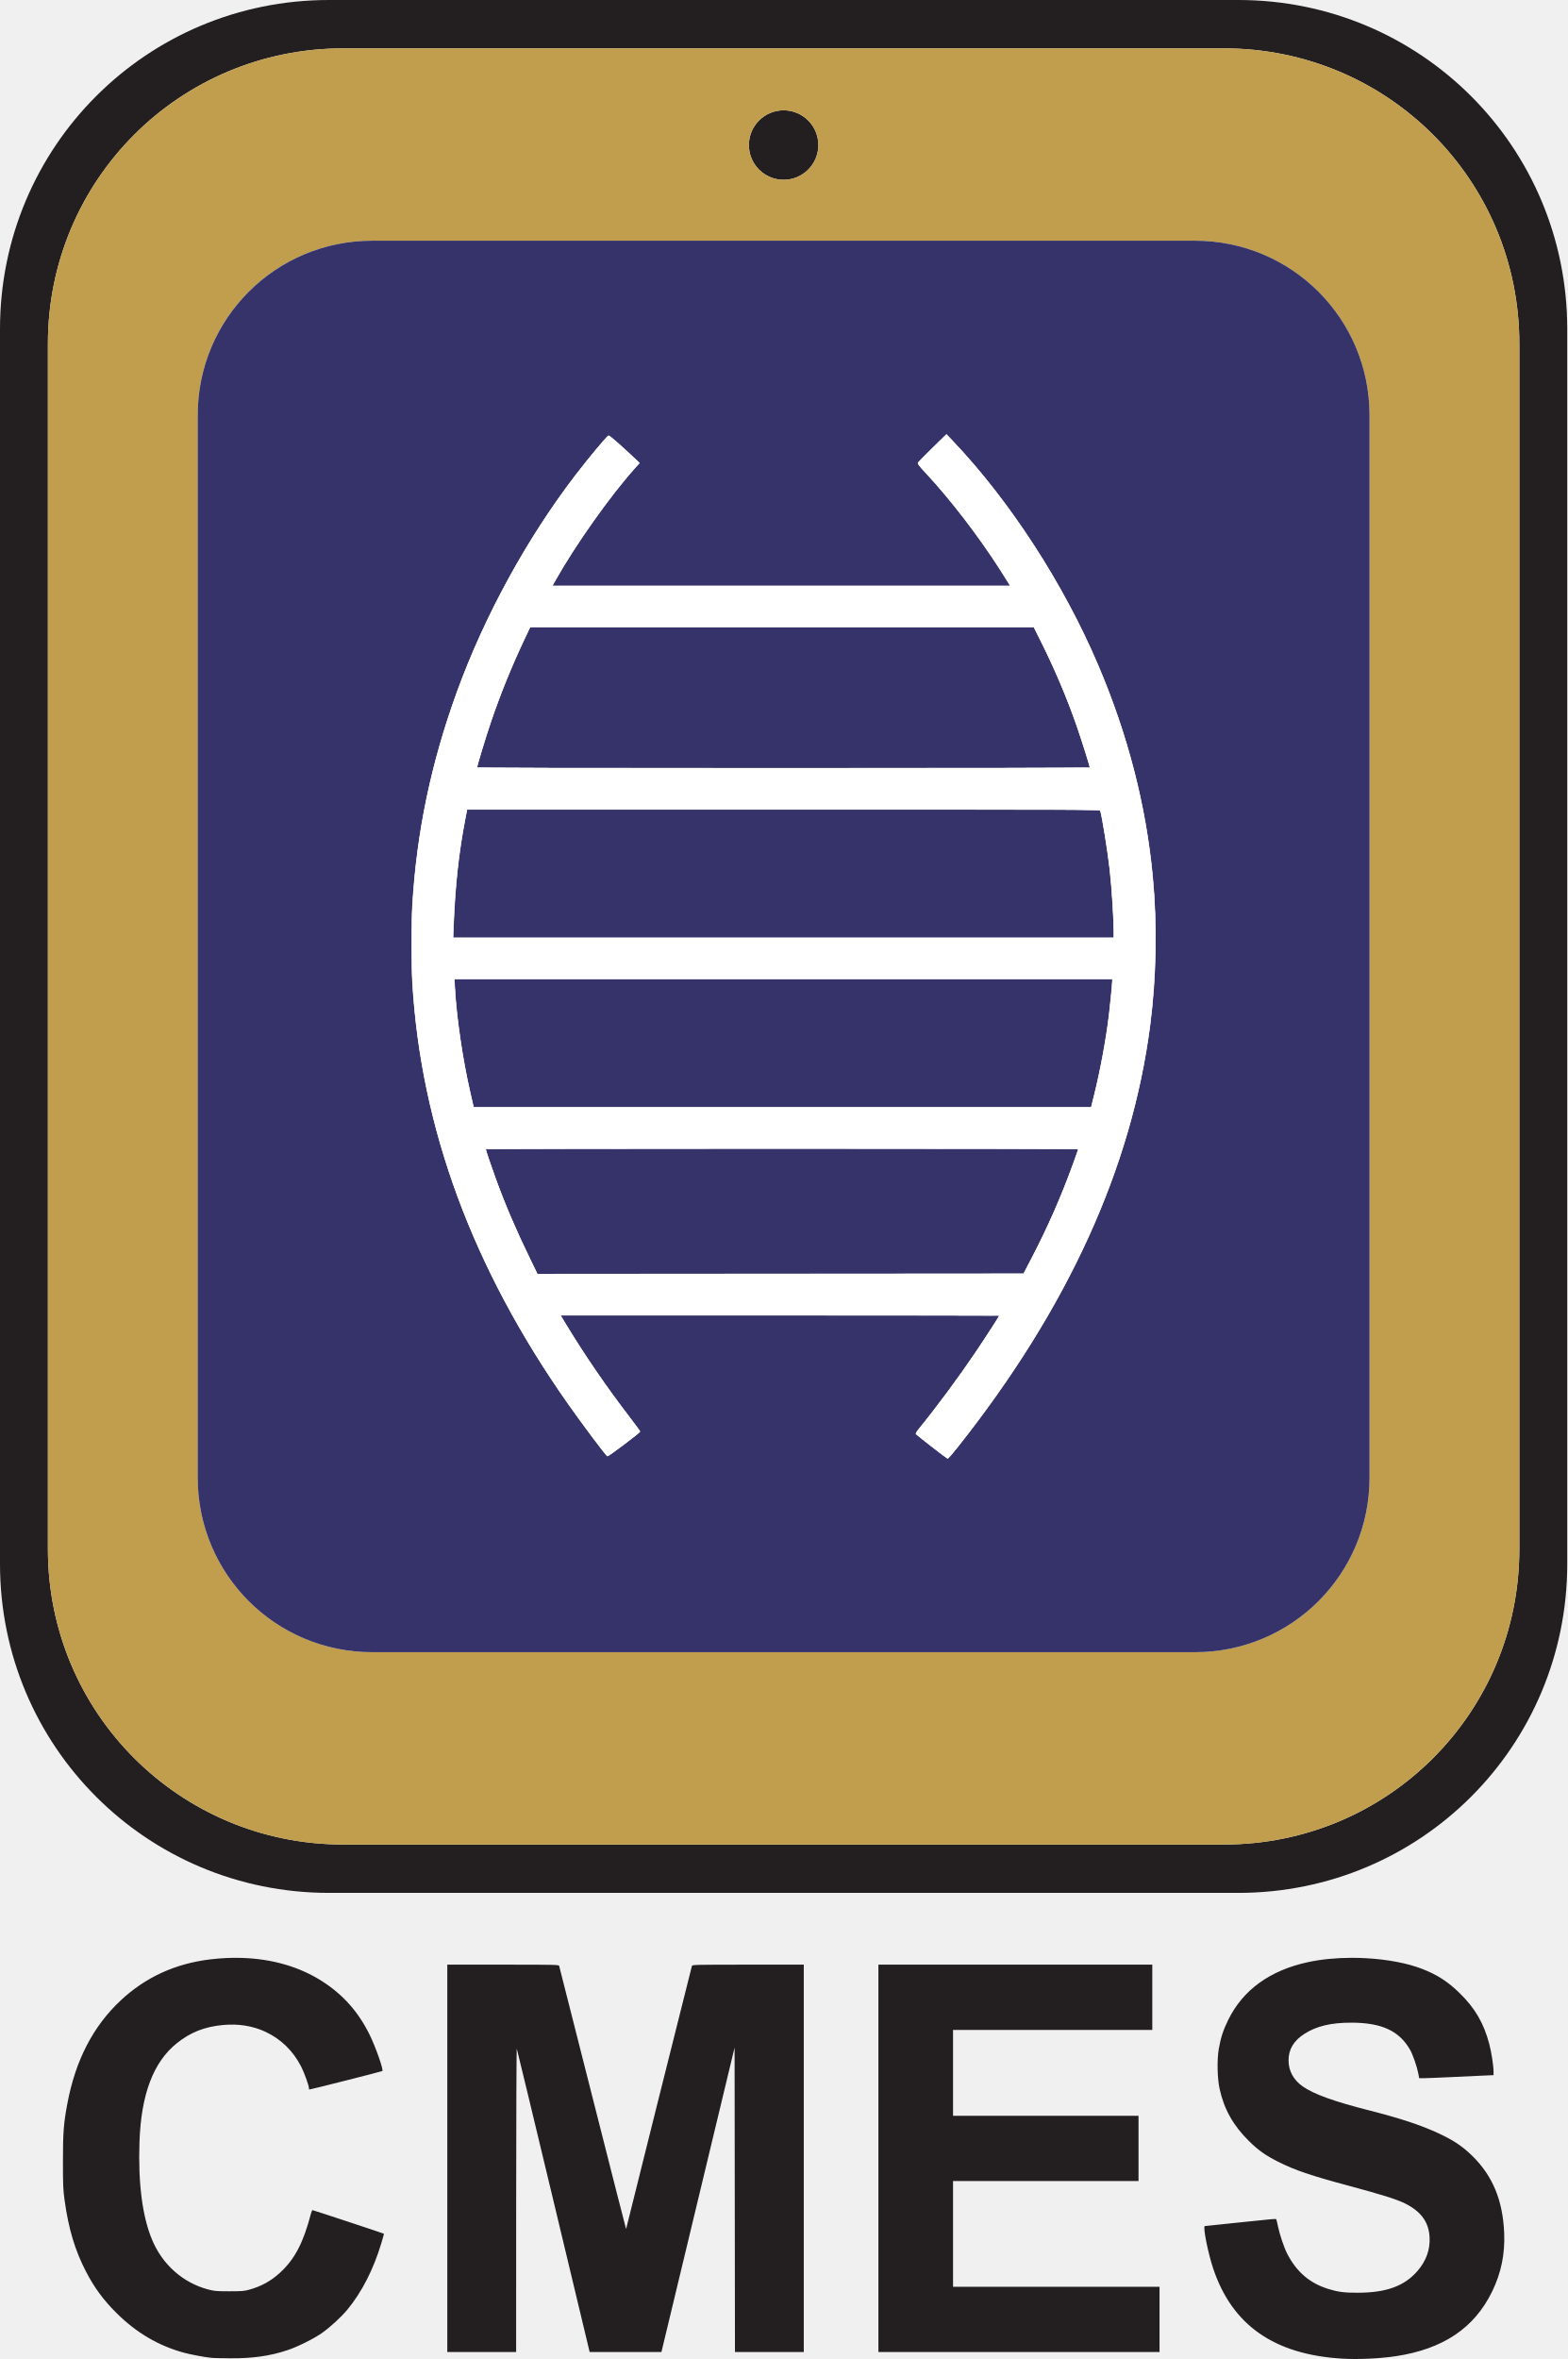
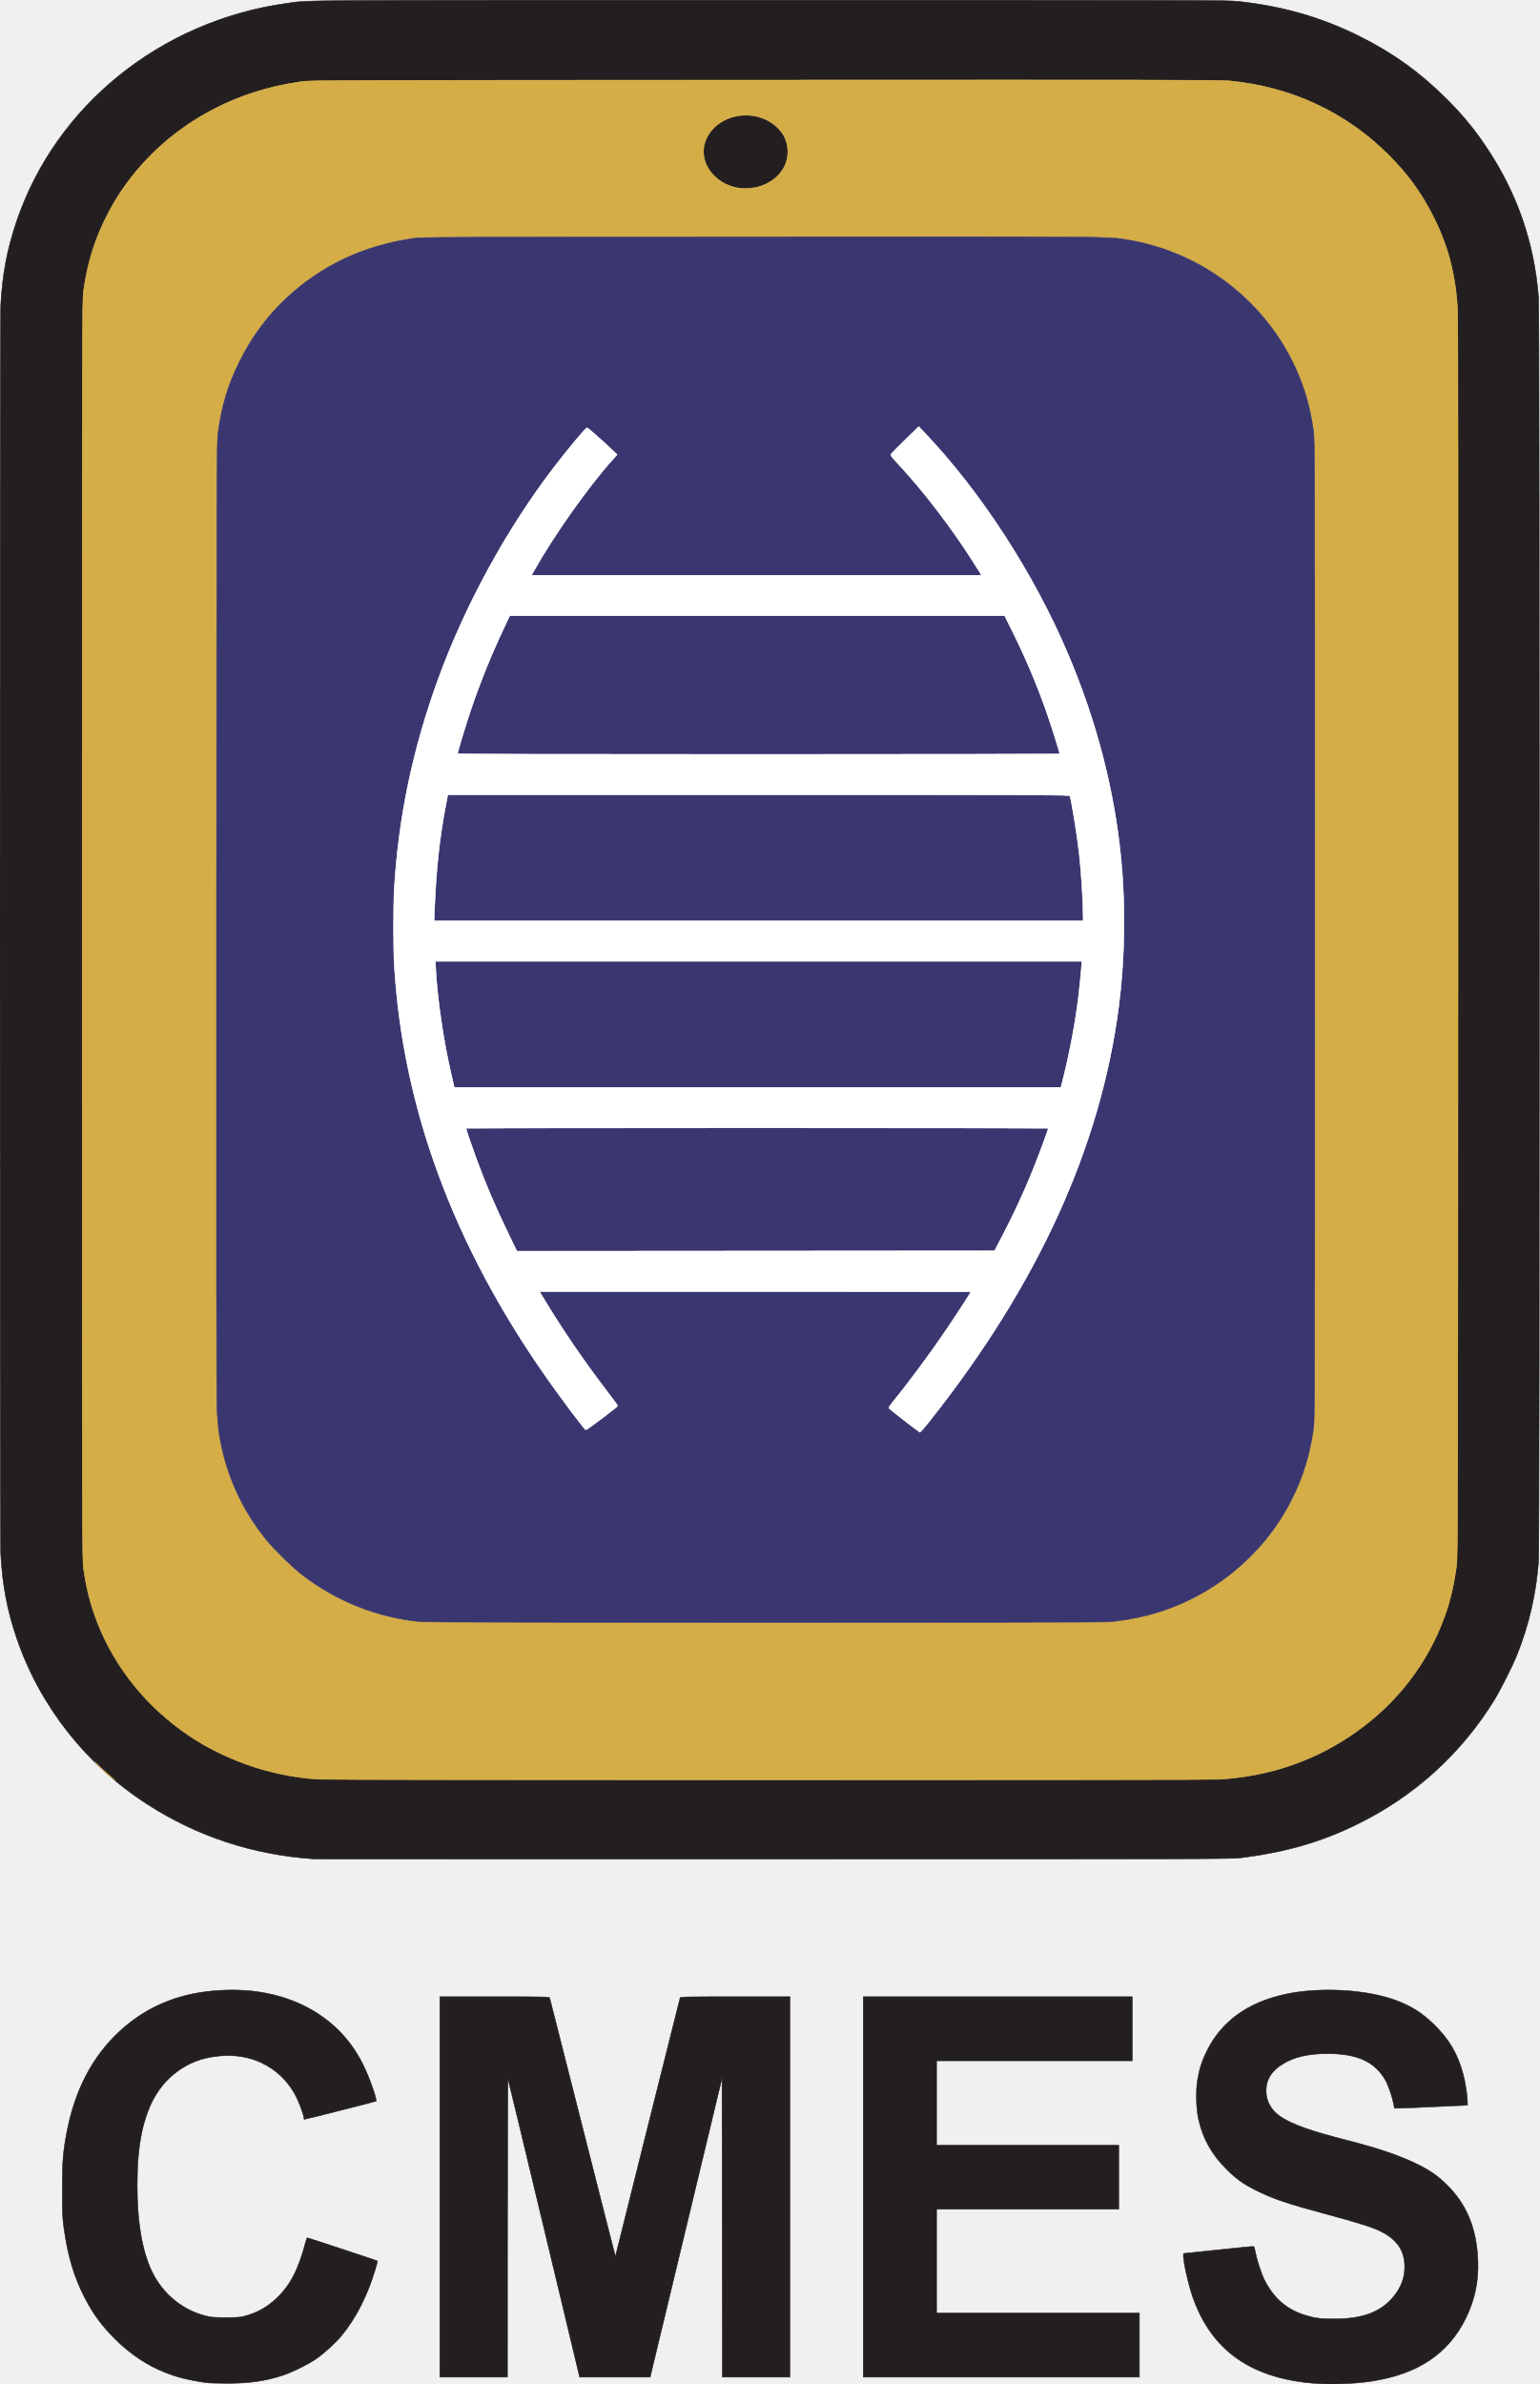
- <svg xmlns="http://www.w3.org/2000/svg" viewBox="0 0 816.587 1228.916" version="1.1" id="svg4" xml:space="preserve" width="816.587" height="1228.916">
-   <defs id="defs4" />
-   <g id="g43">
-     <path id="path40" style="fill:#231f20;fill-opacity:1;stroke-width:0.506" d="M 171.4,-4.3718262e-5 C 76.444,-4.3718262e-5 -2.91428e-6,76.445 -2.91428e-6,171.4 V 814.694 C -2.91428e-6,909.65 76.444,986.094 171.4,986.094 h 473.787 c 94.956,0 171.4,-76.444 171.4,-171.4 V 171.4 C 816.587,76.445 740.143,-4.3718262e-5 645.187,-4.3718262e-5 Z M 178.853,25.195 H 637.735 c 85.257,0 153.894,68.637 153.894,153.894 v 627.916 c 0,85.257 -68.637,153.894 -153.894,153.894 H 178.853 c -85.258,0 -153.894,-68.637 -153.894,-153.894 V 179.089 c 0,-85.257 68.637,-153.894 153.894,-153.894 z M 408.294,57.468 A 18.096,18.096 0 0 0 390.198,75.564 18.096,18.096 0 0 0 408.294,93.66 18.096,18.096 0 0 0 426.389,75.564 18.096,18.096 0 0 0 408.294,57.468 Z M 704.236,1019.923 c -8.02,0.017 -15.956,0.765 -22.943,2.295 -19.67,4.306 -33.614,14.409 -41.278,29.911 -2.66,5.381 -3.945,9.299 -4.967,15.154 -1.001,5.73 -0.807,15.352 0.422,20.956 2.32,10.578 7.103,19.07 15.292,27.144 4.898,4.829 8.616,7.468 15.161,10.758 8.861,4.454 16.875,7.175 37.152,12.617 17.066,4.58 24.743,6.996 29.008,9.131 8.333,4.17 12.35,9.68 12.775,17.524 0.352,6.484 -1.734,12.354 -6.253,17.6 -6.789,7.88 -16.234,11.348 -31.006,11.384 -7.103,0.016 -10.325,-0.384 -15.289,-1.905 -9.874,-3.026 -16.736,-8.887 -21.688,-18.53 -1.602,-3.119 -3.953,-10.143 -4.78,-14.279 -0.366,-1.829 -0.769,-3.45 -0.896,-3.602 -0.127,-0.152 -1.582,-0.12 -3.233,0.071 -1.651,0.191 -9.883,1.032 -18.292,1.87 -8.409,0.838 -15.477,1.582 -15.707,1.653 -1.039,0.322 1.688,14.005 4.411,22.134 9.901,29.552 31.829,44.83 67.357,46.929 8.136,0.481 19.375,-0.029 27.574,-1.251 24.743,-3.687 41.099,-14.627 50.385,-33.704 4.731,-9.719 6.759,-19.592 6.284,-30.598 -0.734,-16.999 -5.999,-29.687 -16.644,-40.115 -5.024,-4.921 -9.567,-7.975 -17.217,-11.572 -8.95,-4.209 -20.237,-7.969 -35.659,-11.878 -18.982,-4.812 -29.604,-8.617 -35.42,-12.69 -4.817,-3.372 -7.409,-8.112 -7.409,-13.547 0,-5.784 2.679,-10.265 8.287,-13.863 6.306,-4.045 13.893,-5.844 24.538,-5.816 15.741,0.041 24.839,4.256 30.507,14.135 1.405,2.449 3.629,8.85 4.269,12.289 l 0.464,2.495 h 2.483 c 1.366,0 7.409,-0.241 13.43,-0.532 6.022,-0.291 13.624,-0.644 16.894,-0.785 l 5.946,-0.257 v -1.78 c 0,-3.058 -1.093,-10.121 -2.243,-14.485 -2.857,-10.85 -7.406,-18.644 -15.475,-26.519 -6.122,-5.974 -11.634,-9.532 -19.467,-12.565 -7.85,-3.039 -18.121,-4.928 -28.759,-5.547 -2.66,-0.155 -5.342,-0.23 -8.015,-0.225 z m -578.414,0.042 c -5.312,-0.154 -10.792,0.104 -16.403,0.782 -18.121,2.19 -33.669,9.331 -46.541,21.375 -14.39,13.465 -23.575,31.247 -27.794,53.805 -1.94,10.374 -2.294,15.01 -2.288,30.122 0.003,12.501 0.098,14.715 0.855,20.142 2.101,15.076 5.436,26.176 11.19,37.256 4.373,8.42 9.094,14.81 15.986,21.636 10.299,10.201 21.68,16.893 34.915,20.531 3.726,1.024 11.319,2.428 14.811,2.739 0.831,0.074 4.993,0.162 9.251,0.196 11.732,0.094 20.903,-1.2 29.967,-4.23 5.332,-1.782 13.726,-5.955 17.943,-8.918 4.301,-3.023 10.149,-8.4 13.311,-12.238 7.536,-9.149 13.608,-21.043 17.669,-34.611 0.791,-2.643 1.403,-4.843 1.36,-4.891 -0.15,-0.165 -36.861,-12.296 -37.211,-12.296 -0.194,0 -0.536,0.707 -0.761,1.571 -4.041,15.499 -8.493,23.998 -16.311,31.139 -4.668,4.264 -9.79,7.065 -16.029,8.768 -2.58,0.704 -3.891,0.806 -10.318,0.799 -6.738,-0.01 -7.671,-0.089 -11.025,-0.974 -13.053,-3.442 -23.721,-12.894 -29.139,-25.816 -5.085,-12.127 -7.324,-29.443 -6.59,-50.969 0.846,-24.829 7.213,-41.659 19.48,-51.483 7.135,-5.714 14.484,-8.601 24.161,-9.492 7.912,-0.728 15.452,0.485 21.968,3.535 8.112,3.797 14.362,9.861 18.578,18.023 1.595,3.088 4.095,9.976 4.095,11.283 0,0.432 0.103,0.785 0.229,0.785 0.649,0 37.76,-9.398 38.034,-9.632 0.698,-0.596 -3.357,-12.204 -6.548,-18.745 -5.786,-11.859 -13.747,-20.89 -24.563,-27.869 -11.919,-7.69 -26.343,-11.863 -42.279,-12.325 z m 107.235,3.521 v 100.9 100.9 h 17.933 17.932 l 0.024,-79.371 c 0.013,-43.654 0.16,-79.038 0.326,-78.632 0.165,0.407 8.773,36.124 19.129,79.371 l 18.827,78.632 h 18.701 18.702 l 19.057,-79.308 19.058,-79.309 0.096,79.309 0.095,79.308 h 17.931 17.932 v -100.9 -100.9 h -29.044 c -27.334,0 -29.054,0.038 -29.237,0.647 -0.371,1.237 -34.211,136.471 -34.211,136.718 0,0.137 -0.075,0.176 -0.165,0.087 -0.09,-0.089 -7.914,-30.76 -17.385,-68.16 -9.471,-37.399 -17.308,-68.289 -17.416,-68.645 -0.184,-0.609 -1.904,-0.647 -29.238,-0.647 z m 224.624,0 v 100.9 100.9 h 73.24 73.239 v -17.001 -17.002 h -53.797 -53.797 v -27.535 -27.535 h 48.323 48.322 v -17.001 -17.002 h -48.322 -48.323 v -22.361 -22.361 h 51.91 51.909 v -17.001 -17.002 H 529.032 Z" />
-     <path id="path41" style="fill:#c19e4d;fill-opacity:1;stroke-width:0.679" d="m 178.852,25.195 c -85.257,0 -153.894,68.637 -153.894,153.894 v 627.916 c 0,85.257 68.637,153.894 153.894,153.894 h 458.883 c 85.257,0 153.894,-68.637 153.894,-153.894 V 179.089 c 0,-85.257 -68.637,-153.894 -153.894,-153.894 z M 408.294,57.468 A 18.096,18.096 0 0 1 426.389,75.564 18.096,18.096 0 0 1 408.294,93.66 18.096,18.096 0 0 1 390.198,75.564 18.096,18.096 0 0 1 408.294,57.468 Z M 193.985,125.391 h 428.616 c 50.403,0 90.98,40.577 90.98,90.98 v 553.353 c 0,50.403 -40.577,90.98 -90.98,90.98 H 193.985 c -50.403,0 -90.98,-40.577 -90.98,-90.98 V 216.371 c 0,-50.403 40.577,-90.98 90.98,-90.98 z" />
-     <path id="path42" style="fill:#36336a;fill-opacity:1;stroke-width:0.641" d="m 193.985,125.391 c -50.403,0 -90.98,40.577 -90.98,90.98 v 553.353 c 0,50.403 40.577,90.98 90.98,90.98 h 428.616 c 50.403,0 90.98,-40.577 90.98,-90.98 V 216.371 c 0,-50.403 -40.577,-90.98 -90.98,-90.98 z m 299.154,100.952 3.151,3.315 c 29.925,31.479 57.82,74.508 75.944,117.145 15.364,36.146 24.817,72.793 28.315,109.776 2.373,25.084 1.902,52.367 -1.338,77.431 -9.615,74.383 -42.876,147.345 -100.121,219.632 -2.697,3.405 -5.092,6.179 -5.324,6.165 -0.346,-0.021 -15.255,-11.574 -16.464,-12.758 -0.226,-0.222 0.419,-1.302 1.751,-2.931 8.803,-10.769 20.497,-26.556 29.014,-39.17 5.626,-8.333 12.646,-19.203 12.646,-19.582 0,-0.105 -51.468,-0.191 -114.373,-0.191 H 291.966 l 3.071,5.078 c 9.412,15.566 20.947,32.389 32.822,47.872 3.082,4.018 5.603,7.455 5.603,7.639 0,0.53 -16.583,13.021 -16.973,12.786 -0.956,-0.579 -12.963,-16.59 -20.656,-27.544 -49.53,-70.531 -76.414,-143.347 -80.914,-219.158 -0.496,-8.345 -0.497,-31.991 0,-40.3 2.268,-38.115 9.789,-74.067 23.238,-111.097 14.314,-39.409 36.441,-79.868 61.714,-112.841 6.956,-9.076 16.306,-20.277 17.208,-20.616 0.441,-0.166 6.331,4.998 14.626,12.822 l 1.451,1.369 -2.611,2.917 c -12.793,14.285 -30.986,40 -41.242,58.295 l -1.589,2.833 h 119.344 119.344 l -0.448,-0.832 c -0.247,-0.457 -2.313,-3.742 -4.591,-7.299 -11.537,-18.013 -25.983,-36.813 -39.12,-50.91 -3.466,-3.719 -4.152,-4.641 -3.85,-5.174 0.202,-0.357 3.603,-3.804 7.557,-7.66 z m -216.959,100.323 -2.926,6.191 c -6.72,14.219 -12.619,28.758 -17.506,43.151 -2.747,8.089 -7.227,22.85 -7.227,23.812 0,0.281 46.339,0.397 159.691,0.397 95.211,0 159.691,-0.135 159.691,-0.335 0,-0.814 -4.356,-14.629 -6.998,-22.197 -4.988,-14.284 -11.218,-28.977 -18.382,-43.349 l -3.823,-7.669 H 407.44 Z m -32.861,94.987 -0.977,5.082 c -3.432,17.87 -5.199,34.169 -6.09,56.179 l -0.228,5.636 H 408.192 580.361 l -0.003,-2.495 c -0.008,-7.616 -1.025,-23.615 -2.102,-33.171 -1.075,-9.532 -3.965,-27.511 -4.918,-30.585 -0.191,-0.615 -8.381,-0.647 -165.109,-0.647 z m -6.616,88.333 0.257,4.712 c 0.837,15.363 4.091,37.483 8.006,54.423 0.728,3.151 1.423,6.186 1.543,6.745 l 0.218,1.016 h 160.915 160.917 l 1.589,-6.375 c 3.191,-12.798 6.16,-28.844 7.744,-41.857 0.621,-5.1 1.71,-16.44 1.713,-17.833 v -0.832 H 408.155 Z m 170.755,88.334 c -84.923,0 -154.407,0.132 -154.407,0.292 0,0.641 2.495,8.071 5.169,15.393 5.09,13.938 10.419,26.402 17.669,41.325 l 4.085,8.409 126.693,-0.093 126.693,-0.093 4.038,-7.761 c 8.805,-16.925 15.468,-32.098 22.038,-50.18 1.336,-3.675 2.428,-6.82 2.428,-6.988 0,-0.168 -69.482,-0.304 -154.405,-0.304 z" />
-     <path strokeLinecap="round" strokeLinejoin="round" fill="#ffffff" stroke="#ffffff" d="m 493.139,226.343 -7.188,7.011 c -3.954,3.856 -7.354,7.303 -7.557,7.66 -0.302,0.533 0.384,1.455 3.85,5.174 13.138,14.097 27.583,32.897 39.12,50.91 2.278,3.557 4.345,6.842 4.591,7.299 l 0.448,0.832 H 407.06 287.717 l 1.589,-2.833 c 10.256,-18.294 28.448,-44.009 41.241,-58.294 l 2.611,-2.917 -1.451,-1.369 c -8.295,-7.824 -14.184,-12.988 -14.626,-12.822 -0.903,0.339 -10.252,11.54 -17.208,20.616 -25.273,32.973 -47.401,73.433 -61.715,112.841 -13.449,37.03 -20.97,72.982 -23.238,111.097 -0.497,8.308 -0.496,31.954 0,40.3 4.499,75.811 31.384,148.627 80.914,219.158 7.693,10.954 19.7,26.966 20.656,27.544 0.39,0.236 16.973,-12.256 16.973,-12.786 0,-0.183 -2.521,-3.621 -5.603,-7.639 -11.876,-15.482 -23.41,-32.306 -32.823,-47.872 l -3.071,-5.078 h 114.373 c 62.906,0 114.373,0.086 114.373,0.191 0,0.379 -7.02,11.249 -12.646,19.582 -8.517,12.614 -20.211,28.401 -29.014,39.17 -1.332,1.629 -1.977,2.71 -1.751,2.931 1.209,1.184 16.118,12.736 16.464,12.758 0.232,0.014 2.628,-2.76 5.324,-6.165 57.246,-72.287 90.507,-145.25 100.121,-219.632 3.24,-25.063 3.711,-52.346 1.338,-77.431 -3.498,-36.983 -12.95,-73.63 -28.315,-109.776 -18.124,-42.638 -46.019,-85.666 -75.944,-117.145 z M 276.18,326.666 h 131.26 131.26 l 3.823,7.669 c 7.164,14.372 13.395,29.065 18.382,43.349 2.642,7.567 6.998,21.383 6.998,22.197 0,0.2 -64.48,0.335 -159.691,0.335 -113.352,0 -159.691,-0.115 -159.691,-0.397 0,-0.961 4.48,-15.723 7.227,-23.812 4.887,-14.393 10.786,-28.932 17.506,-43.151 z m -32.861,94.987 H 408.229 c 156.728,0 164.918,0.032 165.109,0.647 0.952,3.073 3.843,21.052 4.918,30.585 1.077,9.555 2.093,25.555 2.102,33.171 l 0.003,2.495 H 408.192 236.024 l 0.228,-5.636 c 0.891,-22.009 2.657,-38.309 6.09,-56.179 z m -6.616,88.333 h 171.452 171.452 v 0.832 c -0.003,1.394 -1.092,12.733 -1.713,17.833 -1.585,13.012 -4.553,29.058 -7.744,41.857 l -1.59,6.375 H 407.643 246.728 l -0.218,-1.016 c -0.12,-0.559 -0.815,-3.594 -1.543,-6.745 -3.916,-16.94 -7.169,-39.061 -8.006,-54.423 z m 170.755,88.334 c 84.923,0 154.405,0.137 154.405,0.304 0,0.168 -1.092,3.312 -2.428,6.988 -6.569,18.082 -13.233,33.255 -22.037,50.18 l -4.038,7.761 -126.693,0.093 -126.693,0.093 -4.085,-8.409 c -7.25,-14.924 -12.58,-27.388 -17.669,-41.326 -2.674,-7.323 -5.169,-14.752 -5.169,-15.393 0,-0.161 69.484,-0.292 154.407,-0.292 z" id="path43" style="stroke-width:0.27" />
-   </g>
+ <svg xmlns="http://www.w3.org/2000/svg" viewBox="0 0 3024 4683">
+   <path strokeLinecap="round" strokeLinejoin="round" fill="#231f20" stroke="#231f20" d="m 1513.374,0.251 c -952.22,0 -903.519,-0.324 -950.59,6.295 C 315.512,41.313 109.97,207.141 32.801,434.127 c -18.932,55.687 -28.224,104.945 -31.396,166.447 -1.872,36.286 -1.872,2414.747 0,2451.033 3.173,61.502 12.464,110.761 31.396,166.448 45.327,133.328 136.586,249.155 257.383,326.677 98.48,63.201 207.426,98.82 327.049,106.93 3.845,0.26 410.883,0.397 904.529,0.303 835.648,-0.16 898.792,-0.331 915.713,-2.494 89.624,-11.461 157.128,-30.939 228.514,-65.942 112.262,-55.045 203.644,-137.758 269.193,-243.66 11.832,-19.117 36.228,-67.564 44.801,-88.967 23.674,-59.106 37.71,-120.097 42.529,-184.775 1.983,-26.627 1.983,-2453.45 0,-2480.076 -8.093,-108.636 -42.145,-206.992 -103.066,-297.686 -23.822,-35.465 -45.988,-62.328 -77.195,-93.557 C 2789.782,142.306 2735.2,103.19 2668.151,70.042 2594.655,33.706 2518.824,12.038 2432.583,2.737 2410.528,0.358 2370.158,0.251 1513.374,0.251 Z M 1502.19,157.309 c 796.141,-0.394 895.652,-0.215 914.547,1.662 120.408,11.961 227.105,61.713 310.256,144.668 37.671,37.583 63.758,73.132 87.221,118.856 29.861,58.19 45.28,116.298 49.031,184.772 1,18.313 1.313,407.084 0.981,1238.67 -0.444,1105.911 -0.687,1213.418 -2.746,1228.405 -6.47,47.1 -14.994,80.511 -30.035,117.709 -36.119,89.324 -98.494,164.781 -181.467,219.525 -75.893,50.072 -160.091,77.711 -254.758,83.623 -26.885,1.679 -1742.241,1.554 -1769.598,-0.129 -97.066,-5.972 -194.343,-40.955 -271.219,-97.537 -78.71,-57.931 -137.156,-135.851 -168.336,-224.434 -10.531,-29.918 -17.25,-58.154 -22.031,-92.597 -2.473,-17.809 -2.564,-63.222 -2.564,-1254.41 0,-1191.189 0.091,-1236.602 2.564,-1254.41 8.018,-57.757 23.37,-105.757 49.682,-155.346 58.804,-110.826 161.869,-195.474 286.406,-235.234 30.275,-9.665 54.62,-15.148 93.342,-21.018 14.342,-2.174 75.594,-2.361 908.725,-2.773 z m -40.266,69.059 c -30.987,1.125 -60.632,17.266 -73.826,44.885 -12.123,25.374 -6.018,54.138 15.955,75.17 11.275,10.793 22.733,17.065 39.084,21.395 14.633,3.874 35.44,3.046 50.664,-2.016 33.147,-11.021 53.824,-37.05 53.824,-67.756 0,-23.149 -11.036,-42.874 -31.736,-56.721 -16.296,-10.901 -35.372,-15.632 -53.965,-14.957 z M 466.874,3909.21 c -19.671,-0.57 -39.966,0.384 -60.746,2.894 -67.107,8.109 -124.684,34.554 -172.353,79.159 -53.291,49.864 -87.304,115.712 -102.928,199.251 -7.184,38.417 -8.496,55.587 -8.473,111.549 0.011,46.292 0.363,54.492 3.164,74.592 7.781,55.83 20.128,96.935 41.439,137.967 16.195,31.18 33.677,54.843 59.201,80.123 38.142,37.776 80.284,62.557 129.299,76.031 13.796,3.793 41.914,8.992 54.846,10.143 3.075,0.273 18.491,0.6 34.26,0.726 43.446,0.349 77.406,-4.445 110.973,-15.666 19.749,-6.601 50.833,-22.052 66.447,-33.025 15.927,-11.193 37.586,-31.105 49.293,-45.318 27.907,-33.879 50.392,-77.925 65.432,-128.174 2.929,-9.786 5.195,-17.936 5.035,-18.112 -0.558,-0.611 -136.504,-45.533 -137.799,-45.533 -0.718,0 -1.986,2.617 -2.82,5.817 -14.964,57.398 -31.448,88.871 -60.4,115.314 -17.288,15.79 -36.257,26.165 -59.359,32.469 -9.553,2.607 -14.41,2.984 -38.207,2.961 -24.955,-0.02 -28.409,-0.33 -40.83,-3.606 -48.336,-12.746 -87.844,-47.748 -107.908,-95.601 -18.831,-44.91 -27.122,-109.035 -24.406,-188.748 3.131,-91.949 26.712,-154.274 72.139,-190.655 26.422,-21.16 53.635,-31.853 89.473,-35.152 29.3,-2.697 57.221,1.796 81.356,13.092 30.038,14.06 53.185,36.516 68.797,66.742 5.907,11.437 15.166,36.944 15.166,41.783 0,1.599 0.38,2.906 0.846,2.906 2.407,0 139.834,-34.803 140.848,-35.669 2.584,-2.208 -12.431,-45.195 -24.25,-69.416 -21.428,-43.917 -50.908,-77.362 -90.963,-103.204 -44.139,-28.476 -97.553,-43.929 -156.568,-45.64 z m 2171.67,0.678 c -39.395,-2.295 -80.147,0.113 -114.644,7.666 -72.844,15.947 -124.476,53.361 -152.859,110.767 -9.852,19.927 -14.608,34.437 -18.395,56.117 -3.706,21.219 -2.987,56.854 1.562,77.604 8.591,39.172 26.305,70.62 56.629,100.519 18.138,17.884 31.907,27.657 56.143,39.838 32.813,16.493 62.491,26.571 137.582,46.723 63.201,16.961 91.627,25.908 107.424,33.812 30.858,15.442 45.734,35.848 47.311,64.895 1.302,24.011 -6.421,45.749 -23.158,65.176 -25.141,29.182 -60.12,42.023 -114.82,42.158 -26.303,0.06 -38.237,-1.421 -56.619,-7.053 -36.568,-11.204 -61.975,-32.911 -80.312,-68.619 -5.932,-11.55 -14.639,-37.563 -17.703,-52.879 -1.356,-6.775 -2.849,-12.777 -3.318,-13.34 -0.47,-0.562 -5.859,-0.443 -11.973,0.264 -6.115,0.707 -36.598,3.821 -67.74,6.924 -31.141,3.102 -57.315,5.859 -58.166,6.123 -3.846,1.193 6.252,51.864 16.336,81.967 36.663,109.439 117.869,166.014 249.439,173.787 30.131,1.78 71.749,-0.108 102.113,-4.633 91.628,-13.653 152.199,-54.169 186.586,-124.815 17.52,-35.992 25.028,-72.554 23.27,-113.31 -2.717,-62.95 -22.215,-109.939 -61.637,-148.555 -18.606,-18.224 -35.43,-29.533 -63.758,-42.855 -33.145,-15.586 -74.944,-29.512 -132.053,-43.988 -70.294,-17.82 -109.632,-31.913 -131.17,-46.993 -17.839,-12.488 -27.436,-30.04 -27.436,-50.166 0,-21.418 9.919,-38.014 30.688,-51.338 23.352,-14.981 51.447,-21.64 90.871,-21.537 58.293,0.153 91.984,15.761 112.975,52.344 5.203,9.069 13.439,32.775 15.809,45.51 l 1.719,9.24 9.195,-0.01 c 5.058,-0.01 27.438,-0.893 49.736,-1.97 22.299,-1.077 50.452,-2.385 62.562,-2.909 l 22.02,-0.951 v -6.592 c 0,-11.324 -4.05,-37.478 -8.307,-53.642 -10.582,-40.181 -27.426,-69.044 -57.309,-98.205 -22.672,-22.124 -43.084,-35.299 -72.092,-46.529 -29.068,-11.254 -67.105,-18.249 -106.5,-20.543 z m -1774.558,12.361 v 373.654 373.653 h 66.408 66.406 l 0.092,-293.926 c 0.046,-161.66 0.59,-292.697 1.203,-291.192 0.613,1.506 32.491,133.774 70.838,293.928 l 69.723,291.19 h 69.256 69.254 l 70.572,-293.694 70.574,-293.697 0.353,293.697 0.354,293.694 h 66.4 66.406 v -373.653 -373.654 h -107.557 c -101.226,0 -107.595,0.142 -108.272,2.396 -1.374,4.58 -126.691,505.381 -126.691,506.295 0,0.506 -0.274,0.651 -0.609,0.323 -0.336,-0.329 -29.306,-113.913 -64.379,-252.411 -35.073,-138.497 -64.096,-252.889 -64.494,-254.207 -0.681,-2.254 -7.053,-2.396 -108.277,-2.396 z m 831.83,0 v 373.654 373.653 h 271.223 271.219 v -62.958 -62.96 H 2039.036 1839.815 v -101.969 -101.967 h 178.951 178.947 v -62.959 -62.961 H 2018.766 1839.815 v -82.807 -82.806 h 192.232 192.228 v -62.959 -62.961 h -264.228 z" />
+   <path strokeLinecap="round" strokeLinejoin="round" fill="#d5ad47" stroke="#d5ad47" d="m 2250.932,157.29 c -126.757,-0.23 -350.672,-0.176 -748.742,0.021 -833.128,0.412 -894.384,0.598 -908.727,2.772 -38.722,5.869 -63.067,11.352 -93.342,21.018 -124.538,39.76 -227.602,124.411 -286.406,235.236 -26.311,49.589 -41.661,97.588 -49.68,155.346 -2.472,17.808 -2.566,63.221 -2.566,1254.408 0,1191.188 0.092,1236.603 2.566,1254.411 4.781,34.444 11.499,62.678 22.031,92.597 31.179,88.583 89.624,166.505 168.334,224.436 76.876,56.581 174.154,91.563 271.219,97.535 27.356,1.683 1742.713,1.81 1769.598,0.131 94.667,-5.913 178.868,-33.55 254.76,-83.623 82.973,-54.744 145.35,-130.203 181.469,-219.527 15.041,-37.197 23.566,-70.608 30.035,-117.707 2.059,-14.987 2.298,-122.495 2.742,-1228.406 0.333,-831.585 0.023,-1220.357 -0.977,-1238.67 -3.751,-68.474 -19.171,-126.584 -49.031,-184.774 -23.463,-45.723 -49.551,-81.271 -87.223,-118.853 -83.151,-82.955 -189.849,-132.707 -310.256,-144.668 -9.448,-0.939 -39.049,-1.453 -165.805,-1.684 z m -789.008,69.078 c 18.592,-0.675 37.667,4.056 53.963,14.957 20.701,13.847 31.738,33.571 31.738,56.721 0,30.706 -20.679,56.739 -53.826,67.76 -15.224,5.062 -36.031,5.888 -50.664,2.014 -16.351,-4.329 -27.807,-10.601 -39.082,-21.395 -21.973,-21.032 -28.08,-49.797 -15.957,-75.172 13.194,-27.619 42.841,-43.76 73.828,-44.885 z m 30.479,238.893 c 674.706,-0.469 680.225,-0.434 714.396,4.555 171.39,25.019 313.562,148.769 360.643,313.916 4.912,17.228 9.984,42.069 12.881,63.059 2.447,17.734 2.549,57.172 2.549,979.986 0,909.562 -0.134,962.45 -2.457,978.914 -7.284,51.624 -20.489,94.859 -42.348,138.627 -56.681,113.5 -162.883,198.48 -286.531,229.276 -24.079,5.997 -48.904,10.221 -71.998,12.248 -19.904,1.746 -1333.895,1.625 -1352.492,-0.125 -85.068,-8.006 -166.409,-40.276 -234.424,-93.006 -18.652,-14.46 -54.853,-49.898 -69.602,-68.132 -49.177,-60.799 -80.295,-130.751 -92.414,-207.744 -1.523,-9.68 -3.444,-30.226 -4.266,-45.658 -1.043,-19.548 -1.361,-312.214 -1.051,-964.932 0.424,-889.868 0.572,-937.799 2.941,-955.35 7.313,-54.17 19.438,-94.585 42.09,-140.291 23.628,-47.678 53.519,-88.397 90.457,-123.228 69.676,-65.701 153.102,-105.158 252.18,-119.266 15.737,-2.241 57.809,-2.418 679.445,-2.85 z M 186.212,3460.811 c 12.173,13.39 25.609,25.589 40.188,36.477 -13.947,-11.621 -27.337,-23.777 -40.188,-36.477 z" />
+   <path strokeLinecap="round" strokeLinejoin="round" fill="#393670" stroke="#393670" d="m 1492.403,465.26 c -621.637,0.432 -663.71,0.609 -679.447,2.85 -99.077,14.107 -182.504,53.562 -252.18,119.264 -36.938,34.832 -66.829,75.553 -90.457,123.231 -22.652,45.706 -34.776,86.121 -42.09,140.291 -2.369,17.55 -2.518,65.481 -2.941,955.35 -0.311,652.718 -10e-5,945.384 1.051,964.932 0.822,15.432 2.741,35.978 4.266,45.658 12.118,76.993 43.237,146.945 92.414,207.744 14.748,18.234 50.952,53.671 69.603,68.131 68.016,52.73 149.354,85.001 234.422,93.006 18.597,1.75 1332.591,1.871 1352.494,0.125 23.094,-2.026 47.917,-6.251 71.996,-12.248 123.648,-30.797 229.848,-115.775 286.529,-229.275 21.857,-43.767 35.066,-87.003 42.35,-138.627 2.323,-16.464 2.457,-69.351 2.457,-978.914 0,-922.815 -0.104,-962.253 -2.551,-979.986 -2.895,-20.99 -7.968,-45.831 -12.879,-63.059 -47.081,-165.147 -189.252,-288.897 -360.643,-313.916 -34.171,-4.988 -39.69,-5.023 -714.394,-4.555 z m 312.404,372.715 11.67,12.277 c 110.82,116.574 214.122,275.92 281.238,433.816 56.898,133.856 91.901,269.569 104.856,406.524 8.787,92.893 7.043,193.925 -4.955,286.74 -35.605,275.455 -158.778,545.652 -370.772,813.348 -9.986,12.609 -18.858,22.881 -19.719,22.828 -1.28,-0.079 -56.489,-42.86 -60.967,-47.244 -0.839,-0.821 1.552,-4.822 6.484,-10.855 32.599,-39.878 75.902,-98.341 107.443,-145.055 20.835,-30.858 46.832,-71.11 46.832,-72.514 0,-0.39 -190.596,-0.711 -423.549,-0.711 h -423.549 l 11.373,18.807 c 34.855,57.643 77.571,119.944 121.549,177.279 11.413,14.878 20.748,27.608 20.748,28.287 0,1.961 -61.409,48.221 -62.853,47.348 -3.541,-2.142 -48.006,-61.435 -76.494,-102.002 -183.42,-261.19 -282.977,-530.845 -299.639,-811.588 -1.838,-30.904 -1.842,-118.471 0,-149.238 8.4,-141.147 36.248,-274.284 86.055,-411.414 53.006,-145.938 134.949,-295.77 228.541,-417.877 25.762,-33.611 60.384,-75.09 63.727,-76.346 1.633,-0.614 23.444,18.509 54.162,47.484 l 5.375,5.068 -9.672,10.801 c -47.377,52.902 -114.747,148.129 -152.726,215.877 l -5.883,10.492 h 441.955 441.955 l -1.66,-3.078 c -0.913,-1.694 -8.563,-13.86 -17,-27.033 -42.724,-66.707 -96.221,-136.324 -144.873,-188.529 -12.835,-13.772 -15.376,-17.189 -14.258,-19.162 0.749,-1.321 13.341,-14.085 27.984,-28.365 z m -803.445,371.518 -10.834,22.928 c -24.888,52.655 -46.731,106.496 -64.83,159.795 -10.171,29.955 -26.766,84.621 -26.766,88.182 0,1.041 171.603,1.467 591.371,1.467 352.585,0 591.371,-0.501 591.371,-1.24 0,-3.014 -16.131,-54.174 -25.916,-82.197 -18.47,-52.897 -41.544,-107.309 -68.074,-160.531 l -14.158,-28.402 h -486.08 z m -121.691,351.756 -3.615,18.82 c -12.711,66.177 -19.253,126.536 -22.551,208.041 l -0.846,20.873 h 637.574 637.576 l -0.01,-9.24 c -0.034,-28.203 -3.796,-87.452 -7.785,-122.838 -3.981,-35.3 -14.685,-101.88 -18.211,-113.262 -0.706,-2.276 -31.038,-2.395 -611.436,-2.395 z m -24.502,327.119 0.951,17.451 c 3.098,56.891 15.148,138.807 29.648,201.539 2.697,11.668 5.269,22.908 5.715,24.979 l 0.809,3.764 h 595.906 595.91 l 5.887,-23.609 c 11.818,-47.395 22.81,-106.816 28.678,-155.004 2.299,-18.888 6.329,-60.879 6.34,-66.041 v -3.078 h -634.92 z m 632.34,327.117 c -314.488,0 -571.799,0.487 -571.799,1.082 0,2.374 9.24,29.889 19.143,57.006 18.848,51.615 38.583,97.769 65.434,153.035 l 15.127,31.141 469.17,-0.344 469.17,-0.346 14.953,-28.742 c 32.606,-62.678 57.281,-118.866 81.609,-185.828 4.945,-13.611 8.99,-25.255 8.99,-25.875 0,-0.621 -257.309,-1.129 -571.797,-1.129 z" />
+   <path strokeLinecap="round" strokeLinejoin="round" fill="#ffffff" stroke="#ffffff" d="m 1804.805,837.975 -26.619,25.963 c -14.643,14.28 -27.235,27.046 -27.984,28.367 -1.118,1.974 1.423,5.388 14.258,19.16 48.653,52.205 102.147,121.824 144.871,188.531 8.437,13.174 16.089,25.337 17.002,27.031 l 1.66,3.08 h -441.955 -441.955 l 5.883,-10.492 c 37.98,-67.748 105.35,-162.975 152.727,-215.877 l 9.67,-10.801 -5.373,-5.068 c -30.718,-28.976 -52.529,-48.098 -54.162,-47.484 -3.343,1.256 -37.965,42.734 -63.727,76.346 -93.592,122.106 -175.535,271.937 -228.541,417.875 -49.806,137.13 -77.656,270.269 -86.057,411.416 -1.842,30.767 -1.838,118.334 0,149.238 16.662,280.743 116.221,550.398 299.641,811.588 28.489,40.567 72.953,99.86 76.494,102.002 1.444,0.874 62.853,-45.386 62.853,-47.348 0,-0.679 -9.337,-13.409 -20.75,-28.287 -43.978,-57.335 -86.694,-119.636 -121.549,-177.279 l -11.373,-18.807 h 423.549 c 232.952,0 423.549,0.319 423.549,0.709 0,1.404 -25.997,41.658 -46.832,72.516 -31.541,46.714 -74.847,105.176 -107.445,145.055 -4.933,6.033 -7.321,10.034 -6.482,10.855 4.478,4.384 59.688,47.166 60.969,47.244 0.86,0.053 9.731,-10.221 19.717,-22.83 211.994,-267.695 335.166,-537.891 370.772,-813.346 11.998,-92.815 13.742,-193.849 4.955,-286.742 -12.954,-136.954 -47.957,-272.668 -104.856,-406.523 -67.116,-157.896 -170.418,-317.241 -281.238,-433.814 z M 1001.362,1209.493 h 486.082 486.082 l 14.156,28.4 c 26.53,53.222 49.605,107.635 68.074,160.531 9.785,28.023 25.916,79.185 25.916,82.199 0,0.74 -238.784,1.24 -591.369,1.24 -419.768,0 -591.371,-0.427 -591.371,-1.469 0,-3.56 16.592,-58.224 26.764,-88.18 18.099,-53.299 39.944,-107.142 64.83,-159.797 z m -121.693,351.756 h 610.697 c 580.396,0 610.728,0.118 611.434,2.394 3.526,11.382 14.23,77.962 18.211,113.262 3.99,35.386 7.751,94.635 7.785,122.838 l 0.012,9.238 H 1490.229 852.655 l 0.846,-20.871 c 3.298,-81.505 9.84,-141.865 22.551,-208.041 z m -24.502,327.117 h 634.924 634.922 v 3.08 c -0.011,5.162 -4.043,47.153 -6.342,66.041 -5.867,48.187 -16.86,107.609 -28.678,155.004 l -5.887,23.609 H 1488.196 892.292 l -0.809,-3.764 c -0.446,-2.07 -3.018,-13.31 -5.715,-24.979 -14.501,-62.732 -26.55,-144.65 -29.648,-201.541 z m 632.342,327.119 c 314.487,0 571.795,0.506 571.795,1.127 0,0.621 -4.045,12.266 -8.99,25.877 -24.328,66.962 -49.004,123.15 -81.609,185.828 l -14.953,28.742 -469.17,0.344 -469.17,0.346 -15.127,-31.141 c -26.85,-55.267 -46.585,-101.422 -65.433,-153.037 -9.903,-27.117 -19.143,-54.63 -19.143,-57.004 0,-0.595 257.313,-1.082 571.801,-1.082 z" />
</svg>
